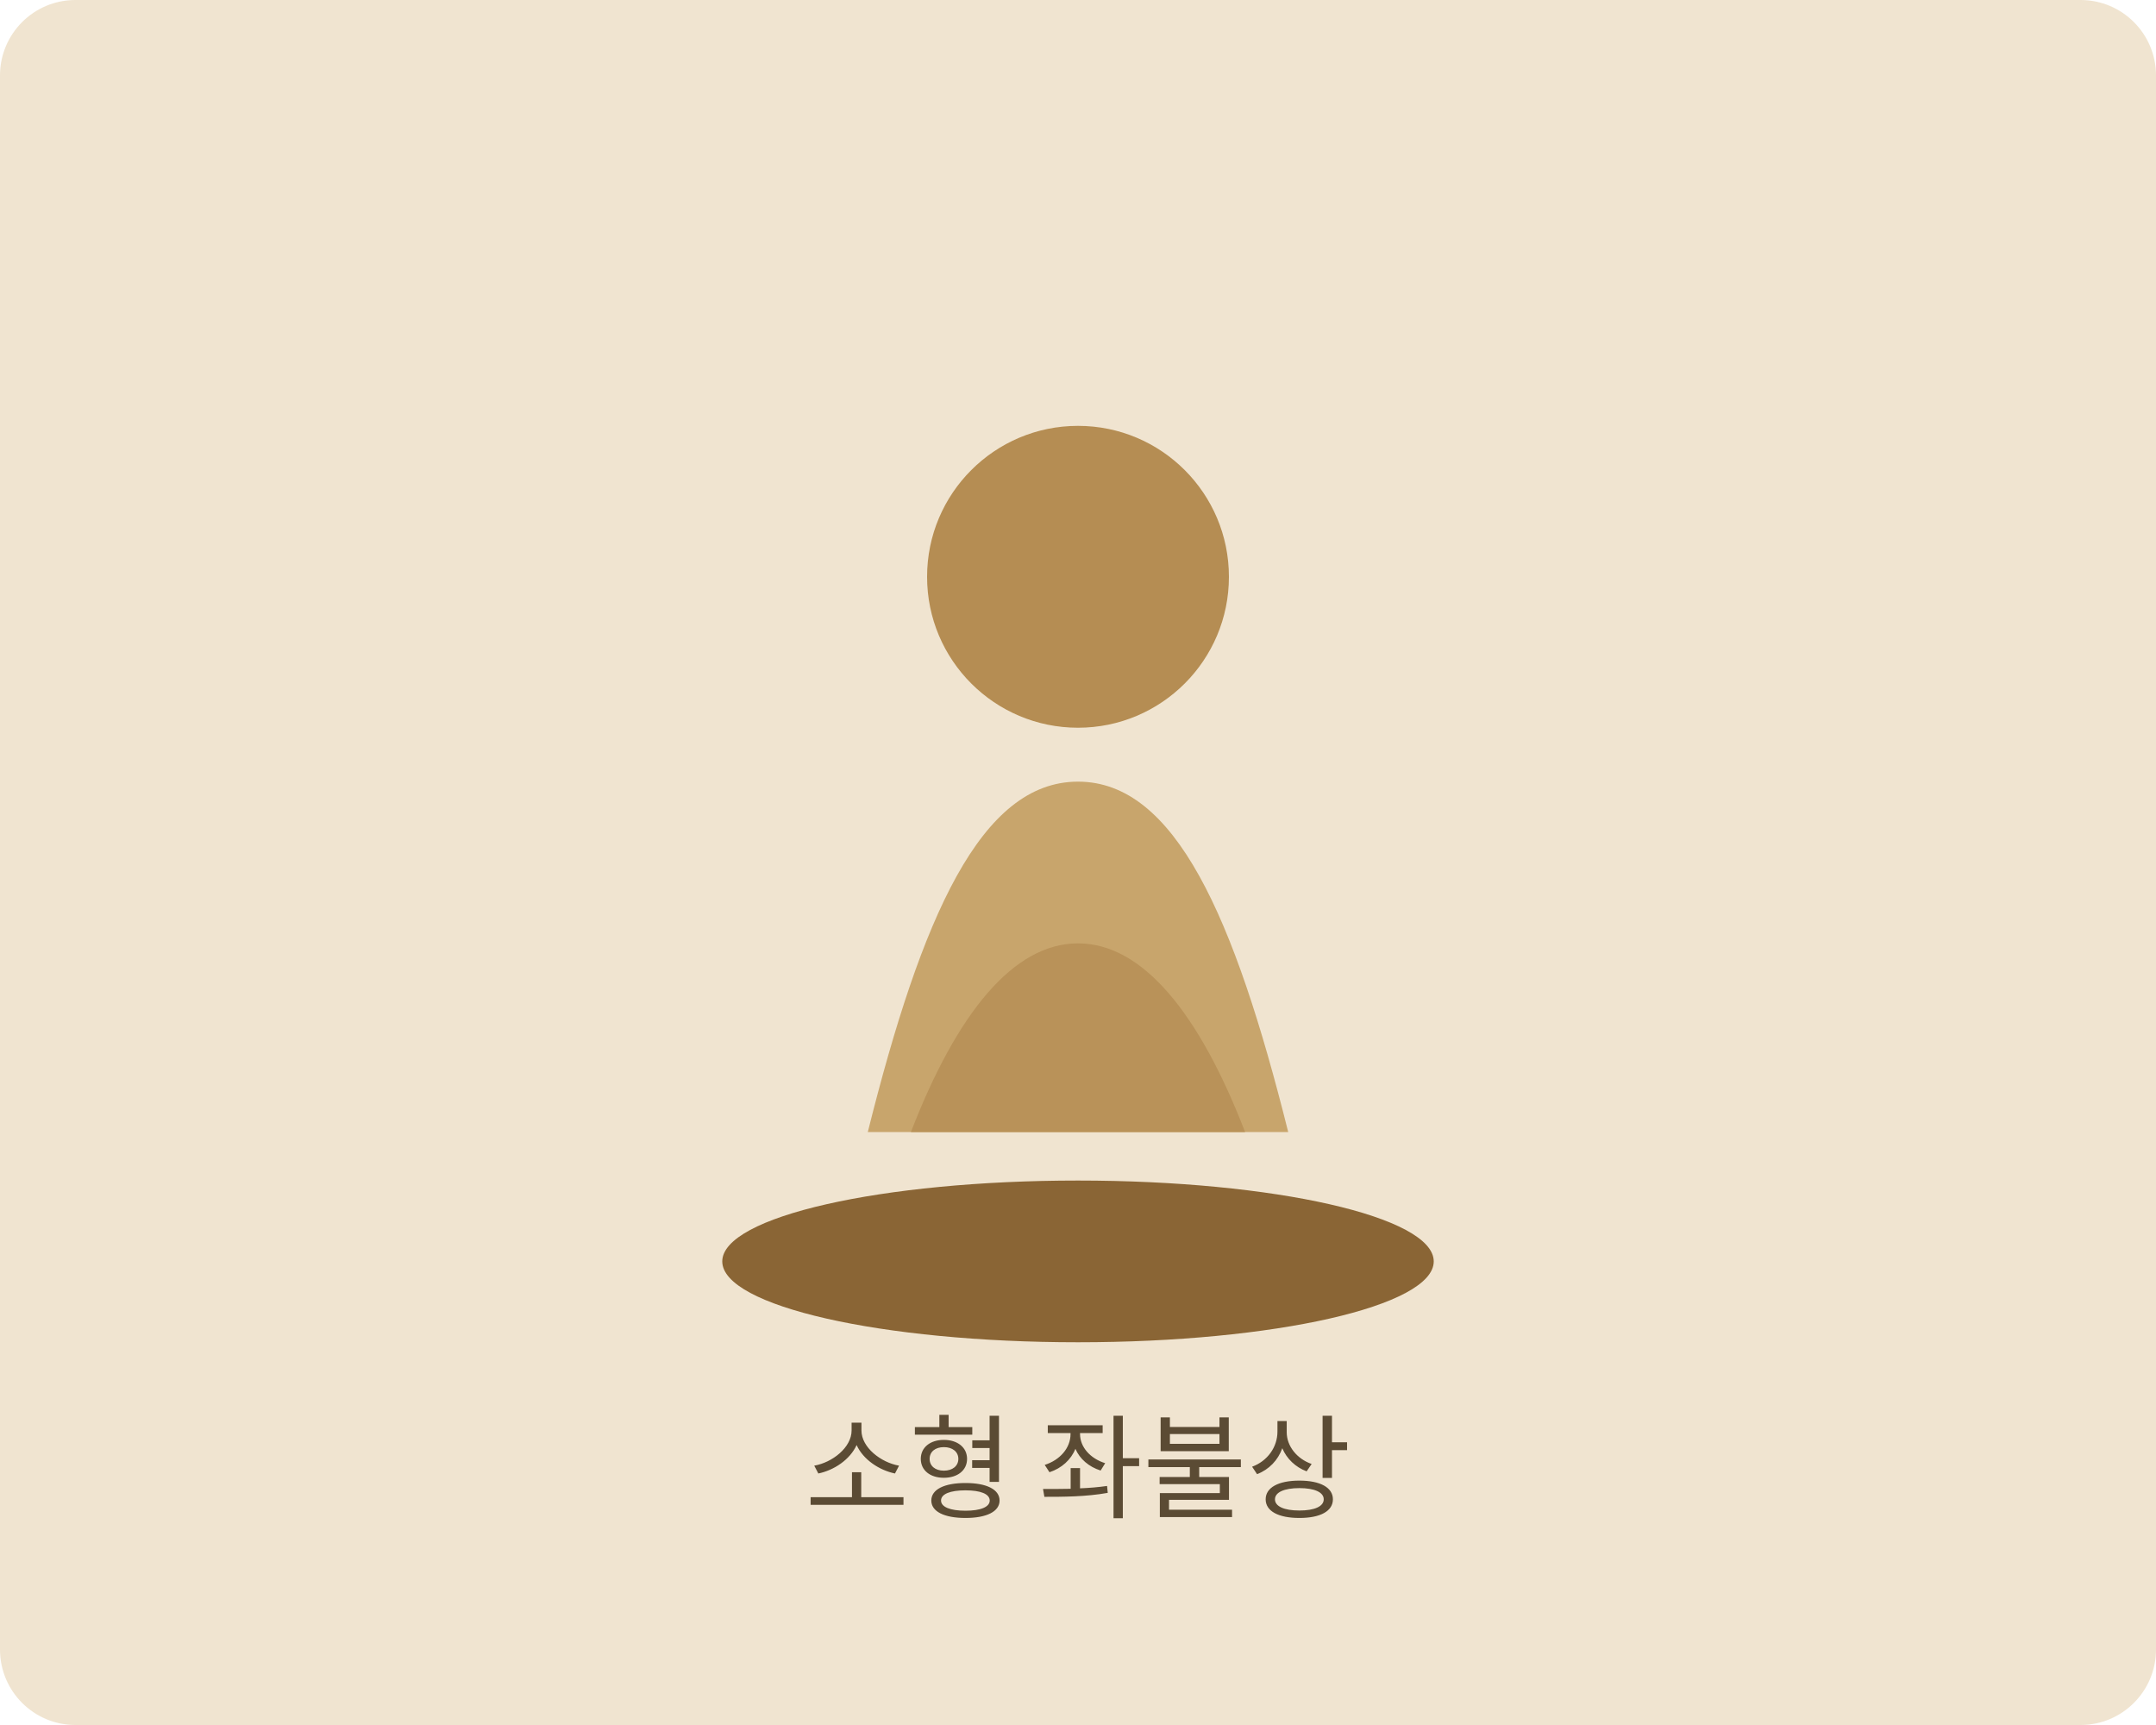
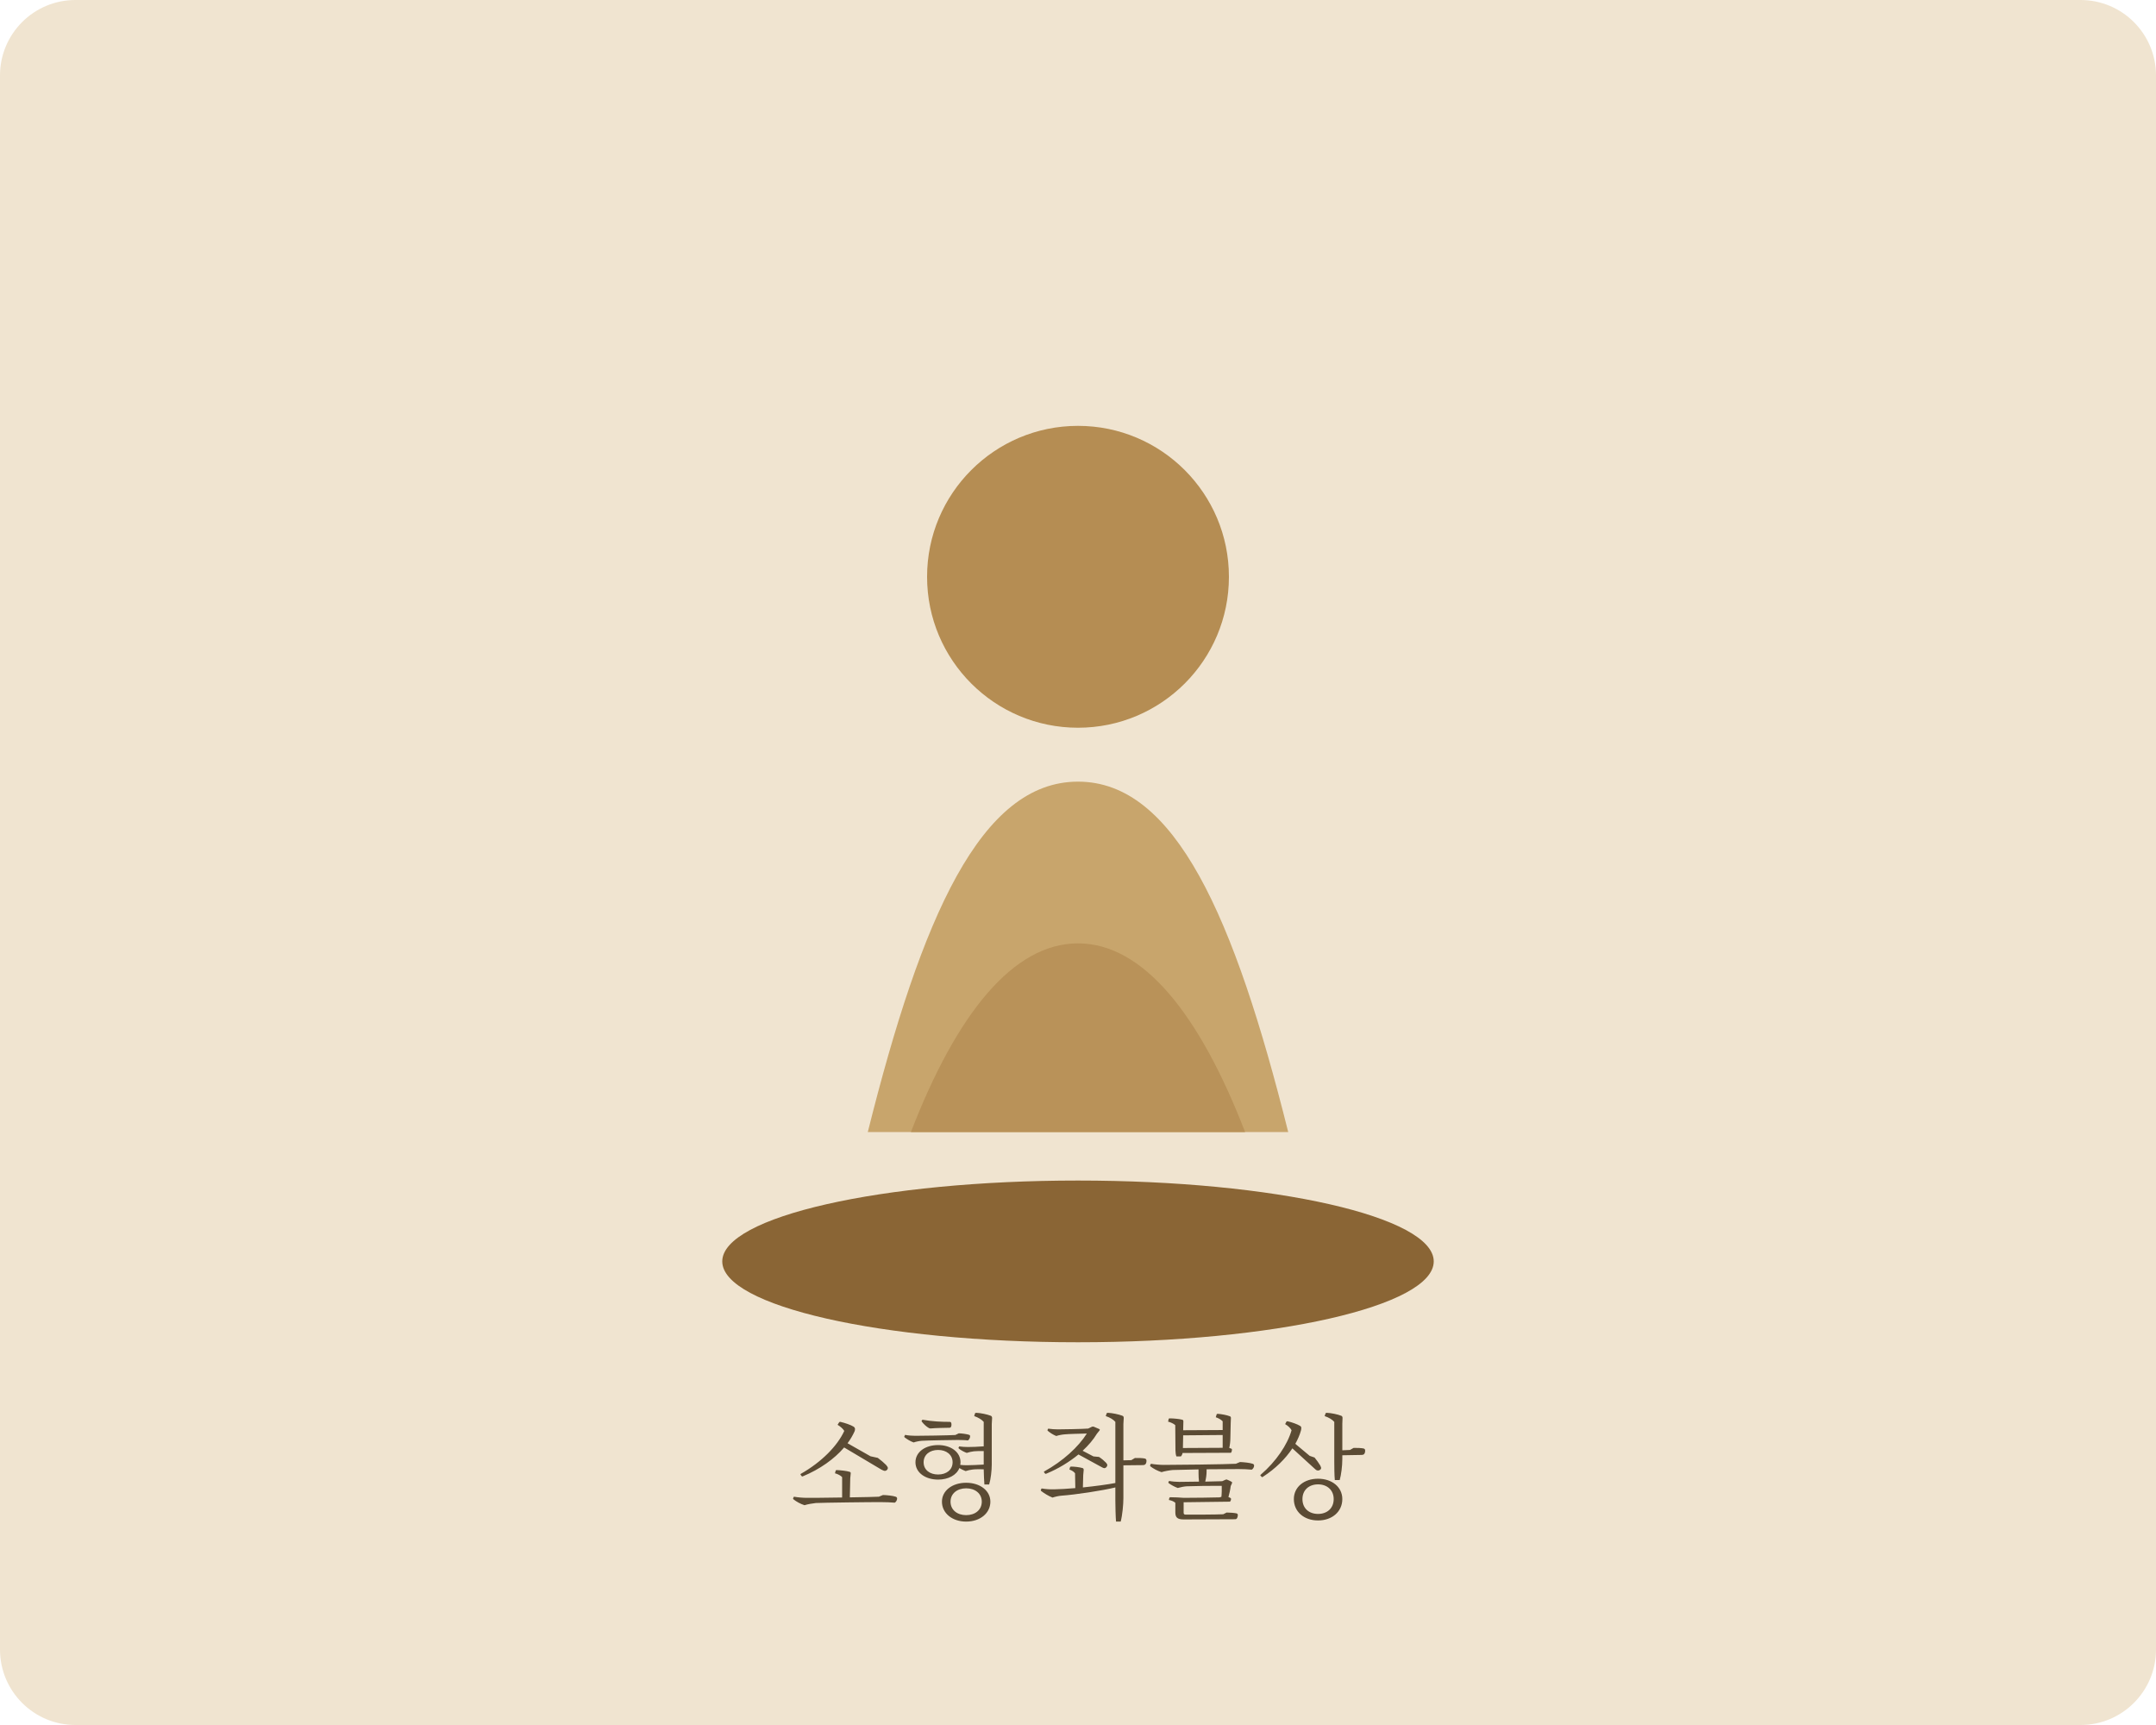
<svg xmlns="http://www.w3.org/2000/svg" width="800" height="640" viewBox="0 0 800 640" fill="none">
  <rect width="800" height="640" rx="28" fill="#F0E4D0" />
  <ellipse cx="400" cy="468" rx="132" ry="30" fill="#8A6535" />
  <circle cx="400" cy="214" r="56" fill="#B58D53" />
  <path d="M322 420C342 340 364 290 400 290C436 290 458 340 478 420H322Z" fill="#C8A56C" />
  <path d="M338 420C355 376 376 350 400 350C424 350 445 376 462 420H338Z" fill="#B99259" />
-   <text x="400" y="560" text-anchor="middle" fill="#5B4B34" font-family="Georgia, serif" font-size="42">소형 좌불상</text>
+   <text x="400" y="560" text-anchor="middle" fill="#5B4B34" font-family="Noto Serif KR, Noto Serif CJK KR, serif" font-size="42">소형 좌불상</text>
</svg>
